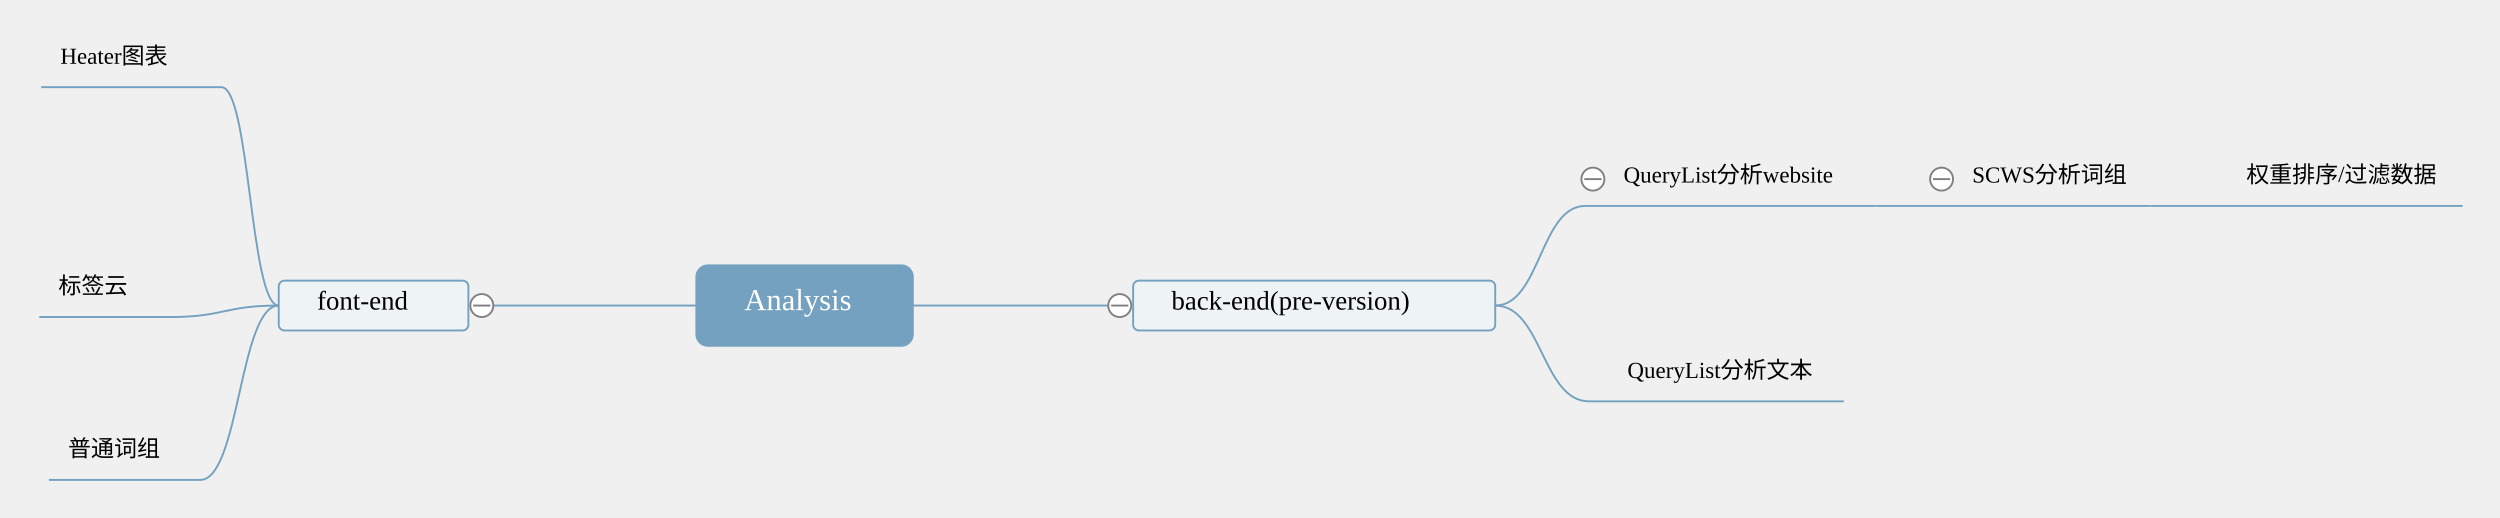
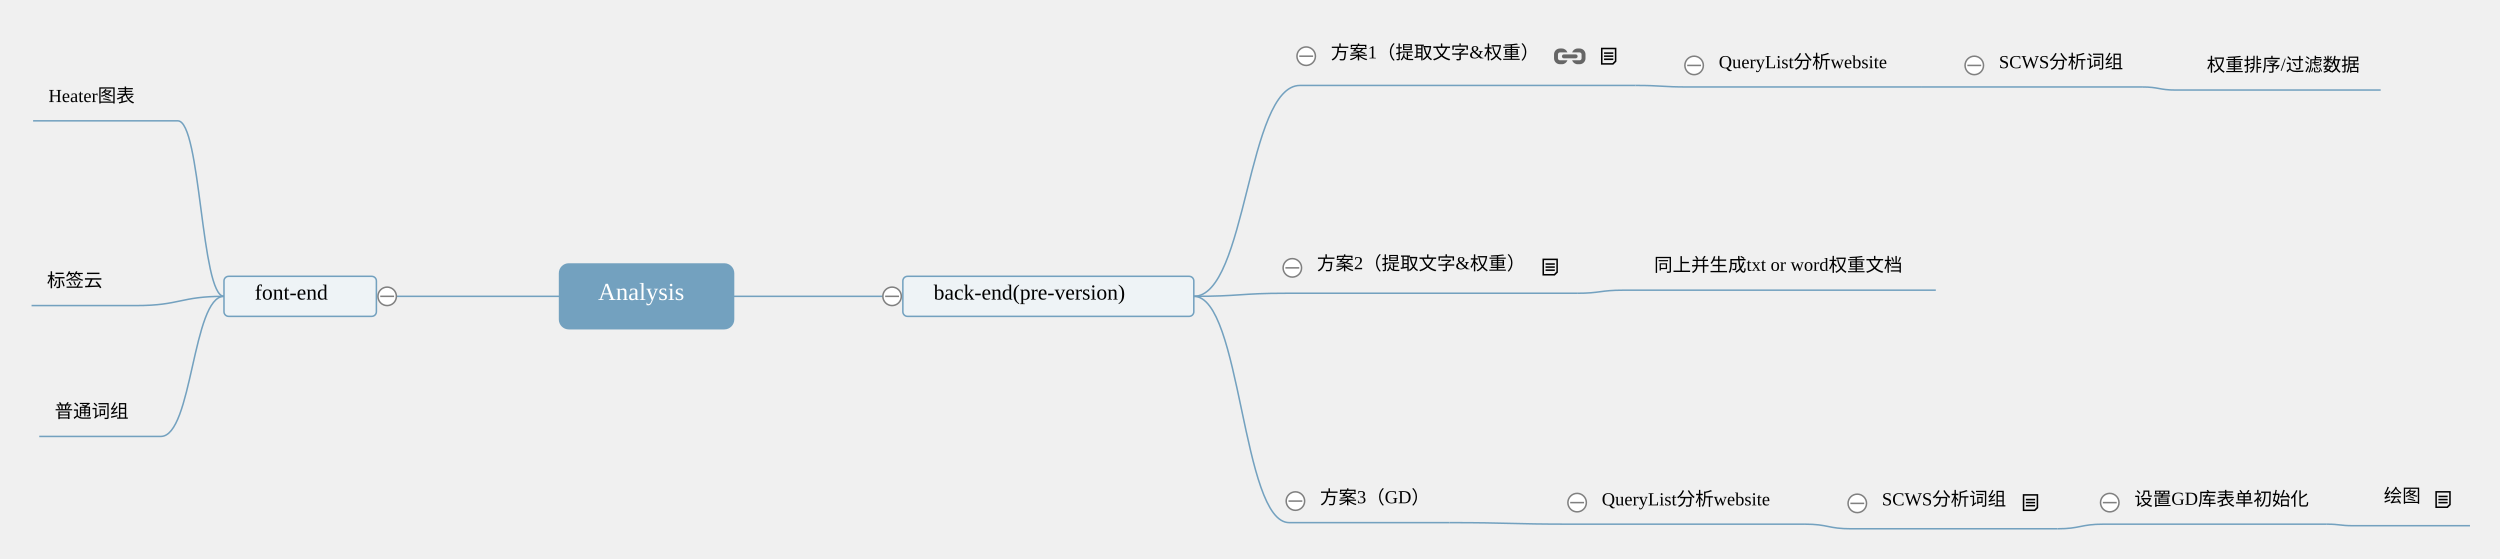
- <svg xmlns="http://www.w3.org/2000/svg" id="kity_svg_6" version="1.1" width="1305" height="270" style="background: rgb(251, 251, 251); visibility: visible;" viewBox="0 0 1305 270">
+ <svg xmlns="http://www.w3.org/2000/svg" xmlns:xlink="http://www.w3.org/1999/xlink" id="kity_svg_6" version="1.1" width="1624" height="363" style="background: rgb(251, 251, 251); visibility: visible;" viewBox="0 0 1624 363">
  <defs id="kity_defs_7">
    <linearGradient id="kity_linearGradient_17" x1="0" y1="0" x2="0" y2="1">
      <stop id="kity_stop_18" offset="0" stop-color="rgb(255, 255, 255)" />
      <stop id="kity_stop_19" offset="1" stop-color="rgb(204, 204, 204)" />
    </linearGradient>
    <marker id="kity_marker_2" orient="auto" refX="6" refY="0" viewBox="-7 -7 14 14" markerWidth="7" markerHeight="7" markerUnits="userSpaceOnUse">
      <path id="kity_path_3" fill="rgb(115, 161, 191)" stroke="none" d="M6,0A6,6,0,1,1,-6,0A6,6,0,1,1,6,0" />
    </marker>
  </defs>
  <g id="kity_g_8">
    <g id="minder1" text-rendering="optimize-speed">
      <g id="minder_connect_group1">
-         <path id="kity_path_31" fill="none" stroke="rgb(115, 161, 191)" stroke-width="1" d="M420,159.5A169.5,0,0,0,1,589.5,159.5" />
-         <path id="kity_path_39" fill="none" stroke="rgb(115, 161, 191)" stroke-width="1" d="M420,159.5A173.5,0,0,0,1,246.5,159.5" />
-         <path id="kity_path_47" fill="none" stroke="rgb(115, 161, 191)" stroke-width="1" d="M780.5,159.5C804,159.5,804,107.5,827.5,107.5L979.5,107.5" />
-         <path id="kity_path_87" fill="none" stroke="rgb(115, 161, 191)" stroke-width="1" d="M780.5,159.5C805,159.5,805,209.5,829.5,209.5L962.5,209.5" />
-         <path id="kity_path_96" fill="none" stroke="rgb(115, 161, 191)" stroke-width="1" d="M1122.5,107.5C1137.5,107.5,1137.5,107.5,1152.5,107.5L1285.5,107.5" />
-         <path id="kity_path_97" fill="none" stroke="rgb(115, 161, 191)" stroke-width="1" d="M979.5,107.5C994.5,107.5,994.5,107.5,1009.5,107.5L1122.5,107.5" />
-         <path id="kity_path_99" fill="none" stroke="rgb(115, 161, 191)" stroke-width="1" d="M145.5,159.5C130.5,159.5,130.5,45.5,115.5,45.5L21.5,45.5" />
-         <path id="kity_path_107" fill="none" stroke="rgb(115, 161, 191)" stroke-width="1" d="M145.5,159.5C117,159.5,117,165.5,88.5,165.5L20.5,165.5" />
-         <path id="kity_path_115" fill="none" stroke="rgb(115, 161, 191)" stroke-width="1" d="M145.5,159.5C125,159.5,125,250.5,104.5,250.5L25.5,250.5" />
+         <path id="kity_path_31" fill="none" stroke="rgb(115, 161, 191)" stroke-width="1" d="M420,192.5A164.5,0,0,0,1,584.5,192.5" />
+         <path id="kity_path_41" fill="none" stroke="rgb(115, 161, 191)" stroke-width="1" d="M420,192.5A173.5,0,0,0,1,246.5,192.5" />
+         <path id="kity_path_43" fill="none" stroke="rgb(115, 161, 191)" stroke-width="1" d="M145.5,192.5C130.5,192.5,130.5,78.5,115.5,78.5L21.5,78.5" />
+         <path id="kity_path_45" fill="none" stroke="rgb(115, 161, 191)" stroke-width="1" d="M145.5,192.5C117,192.5,117,198.5,88.5,198.5L20.5,198.5" />
+         <path id="kity_path_47" fill="none" stroke="rgb(115, 161, 191)" stroke-width="1" d="M145.5,192.5C125,192.5,125,283.5,104.5,283.5L25.5,283.5" />
+         <path id="kity_path_140" fill="none" stroke="rgb(115, 161, 191)" stroke-width="1" d="M775.5,192.5C806.5,192.5,806.5,339.5,837.5,339.5L941.5,339.5" />
+         <path id="kity_path_141" fill="none" stroke="rgb(115, 161, 191)" stroke-width="1" d="M775.5,192.5C810,192.5,810,55.5,844.5,55.5L1062.5,55.5" />
+         <path id="kity_path_173" fill="none" stroke="rgb(115, 161, 191)" stroke-width="1" d="M775.5,192.5C805.5,192.5,805.5,190.5,835.5,190.5L1024.5,190.5" />
+         <path id="kity_path_180" fill="none" stroke="rgb(115, 161, 191)" stroke-width="1" d="M1391.5,56.5C1402.5,56.5,1402.5,58.5,1413.5,58.5L1546.5,58.5" />
+         <path id="kity_path_181" fill="none" stroke="rgb(115, 161, 191)" stroke-width="1" d="M1248.5,56.5C1263.5,56.5,1263.5,56.5,1278.5,56.5L1391.5,56.5" />
+         <path id="kity_path_182" fill="none" stroke="rgb(115, 161, 191)" stroke-width="1" d="M1062.5,55.5C1079.5,55.5,1079.5,56.5,1096.5,56.5L1248.5,56.5" />
+         <path id="kity_path_185" fill="none" stroke="rgb(115, 161, 191)" stroke-width="1" d="M941.5,339.5C981,339.5,981,340.5,1020.5,340.5L1172.5,340.5" />
+         <path id="kity_path_188" fill="none" stroke="rgb(115, 161, 191)" stroke-width="1" d="M1024.5,190.5C1039.5,190.5,1039.5,188.5,1054.5,188.5L1257.5,188.5" />
+         <path id="kity_path_200" fill="none" stroke="rgb(115, 161, 191)" stroke-width="1" d="M1336.5,343.5C1351.5,343.5,1351.5,340.5,1366.5,340.5L1511.5,340.5" />
+         <path id="kity_path_201" fill="none" stroke="rgb(115, 161, 191)" stroke-width="1" d="M1172.5,340.5C1187.5,340.5,1187.5,343.5,1202.5,343.5L1336.5,343.5" />
+         <path id="kity_path_225" fill="none" stroke="rgb(115, 161, 191)" stroke-width="1" d="M1511.5,340.5C1520,340.5,1520,341.5,1528.5,341.5L1604.5,341.5" />
      </g>
      <g id="minder_node1">
-         <path id="node_outline1" fill="rgb(115, 161, 191)" stroke="rgb(115, 161, 191)" d="M369.5,139.5h101a5,5,0,0,1,5,5v30a5,5,0,0,1,-5,5h-101a5,5,0,0,1,-5,-5v-30a5,5,0,0,1,5,-5z" stroke-width="3" />
+         <path id="node_outline1" fill="rgb(115, 161, 191)" stroke="rgb(115, 161, 191)" d="M369.5,172.5h101a5,5,0,0,1,5,5v30a5,5,0,0,1,-5,5h-101a5,5,0,0,1,-5,-5v-30a5,5,0,0,1,5,-5z" stroke-width="3" />
        <g id="node_text1" fill="white">
-           <text id="kity_text_22" text-rendering="inherit" font-size="16" dy=".8em" y="149.1" x="388.5">Analysis</text>
+           <text id="kity_text_22" text-rendering="inherit" font-size="16" dy=".8em" y="182.1" x="388.5">Analysis</text>
+         </g>
+       </g>
+       <g id="kity_g_14" display="none">
+         <path id="kity_path_15" fill="rgba(0, 92, 153, 0.5)" stroke="none" d="M820.5,122.5h78v15h-78z" />
+         <path id="kity_path_16" fill="none" stroke="rgb(0, 76, 128)" d="M820.5,137.5L898.5,137.5" stroke-width="1" />
+       </g>
+       <g id="minder_node2" opacity="1">
+         <g id="node_expander5" style="cursor: pointer;">
+           <path id="kity_path_88" fill="white" stroke="gray" d="M585.5,192.5A6,6,0,1,1,573.5,192.5A6,6,0,1,1,585.5,192.5" />
+           <path id="kity_path_89" fill="none" stroke="gray" d="M575,192.5L584,192.5" />
+         </g>
+         <path id="node_outline6" fill="rgb(238, 243, 246)" stroke="rgb(115, 161, 191)" d="M589.5,179.5h183a3,3,0,0,1,3,3v20a3,3,0,0,1,-3,3h-183a3,3,0,0,1,-3,-3v-20a3,3,0,0,1,3,-3z" stroke-width="1" />
+         <g id="node_text6" fill="black">
+           <text id="kity_text_57" text-rendering="inherit" font-size="14" dy=".8em" y="183.4" x="606.5">back-end(pre-version)</text>
+         </g>
+       </g>
+       <g id="minder_node7">
+         <g id="node_expander9" style="cursor: pointer;">
+           <path id="kity_path_100" fill="white" stroke="gray" d="M257.5,192.5A6,6,0,1,1,245.5,192.5A6,6,0,1,1,257.5,192.5" />
+           <path id="kity_path_101" fill="none" stroke="gray" d="M247,192.5L256,192.5" />
+         </g>
+         <path id="node_outline10" fill="rgb(238, 243, 246)" stroke="rgb(115, 161, 191)" d="M148.5,179.5h93a3,3,0,0,1,3,3v20a3,3,0,0,1,-3,3h-93a3,3,0,0,1,-3,-3v-20a3,3,0,0,1,3,-3z" stroke-width="1" />
+         <g id="node_text10" fill="black">
+           <text id="kity_text_65" text-rendering="inherit" font-size="14" dy=".8em" y="183.4" x="165.5">font-end</text>
+         </g>
+       </g>
+       <g id="minder_node8">
+         <g id="node_expander6" style="cursor: pointer;" display="none">
+           <path id="kity_path_91" fill="white" stroke="gray" d="M117.5,64.5A6,6,0,1,1,105.5,64.5A6,6,0,1,1,117.5,64.5" />
+           <path id="kity_path_92" fill="none" stroke="gray" />
+         </g>
+         <path id="node_outline7" fill="none" stroke="none" d="M26.5,53.5h74a5,5,0,0,1,5,5v12a5,5,0,0,1,-5,5h-74a5,5,0,0,1,-5,-5v-12a5,5,0,0,1,5,-5z" />
+         <g id="node_text7" fill="black">
+           <text id="kity_text_59" text-rendering="inherit" font-size="12" dy=".8em" y="56.7" x="31.5">Heater图表</text>
+         </g>
+       </g>
+       <g id="minder_node9">
+         <g id="node_expander7" style="cursor: pointer;" display="none">
+           <path id="kity_path_94" fill="white" stroke="gray" d="M90.5,184.5A6,6,0,1,1,78.5,184.5A6,6,0,1,1,90.5,184.5" />
+           <path id="kity_path_95" fill="none" stroke="gray" />
+         </g>
+         <path id="node_outline8" fill="none" stroke="none" d="M25.5,173.5h48a5,5,0,0,1,5,5v12a5,5,0,0,1,-5,5h-48a5,5,0,0,1,-5,-5v-12a5,5,0,0,1,5,-5z" />
+         <g id="node_text8" fill="black">
+           <text id="kity_text_61" text-rendering="inherit" font-size="12" dy=".8em" y="176.7" x="30.5">标签云</text>
+         </g>
+       </g>
+       <g id="minder_node10">
+         <g id="node_expander8" style="cursor: pointer;" display="none">
+           <path id="kity_path_97" fill="white" stroke="gray" d="M106.5,269.5A6,6,0,1,1,94.5,269.5A6,6,0,1,1,106.5,269.5" />
+           <path id="kity_path_98" fill="none" stroke="gray" />
+         </g>
+         <path id="node_outline9" fill="none" stroke="none" d="M30.5,258.5h59a5,5,0,0,1,5,5v12a5,5,0,0,1,-5,5h-59a5,5,0,0,1,-5,-5v-12a5,5,0,0,1,5,-5z" />
+         <g id="node_text9" fill="black">
+           <text id="kity_text_63" text-rendering="inherit" font-size="12" dy=".8em" y="261.7" x="35.5">普通词组</text>
        </g>
      </g>
      <g id="kity_g_12" display="none">
-         <path id="kity_path_13" fill="none" stroke="none" d="M388.5,159.5h0v0h0z" />
-       </g>
-       <g id="kity_g_14" display="none">
-         <path id="kity_path_15" fill="none" stroke="none" d="M388.5,159.5h0v0h0z" />
-         <path id="kity_path_16" fill="none" stroke="none" />
-       </g>
-       <g id="minder_node2" opacity="1">
+         <path id="kity_path_13" fill="none" stroke="rgb(66, 94, 112)" d="M825.5,142.5h68a5,5,0,0,1,5,5v12a5,5,0,0,1,-5,5h-68a5,5,0,0,1,-5,-5v-12a5,5,0,0,1,5,-5z" stroke-width="5" />
+       </g>
+       <g id="minder_node11" opacity="1">
+         <g id="node_expander10" style="cursor: pointer;">
+           <path id="kity_path_108" fill="white" stroke="gray" d="M847.5,325.5A6,6,0,1,1,835.5,325.5A6,6,0,1,1,847.5,325.5" />
+           <path id="kity_path_109" fill="none" stroke="gray" d="M837,325.5L846,325.5" />
+         </g>
+         <path id="node_outline11" fill="none" stroke="none" d="M852.5,314.5h84a5,5,0,0,1,5,5v12a5,5,0,0,1,-5,5h-84a5,5,0,0,1,-5,-5v-12a5,5,0,0,1,5,-5z" stroke-width="3" />
+         <g id="node_text11" fill="black">
+           <text id="kity_text_105" text-rendering="inherit" font-size="12" dy=".8em" y="317.7" x="857.5">方案3（GD）</text>
+         </g>
+       </g>
+       <g id="minder_node6" opacity="1">
+         <g id="node_expander4" style="cursor: pointer;">
+           <path id="kity_path_85" fill="white" stroke="gray" d="M854.5,36.5A6,6,0,1,1,842.5,36.5A6,6,0,1,1,854.5,36.5" />
+           <path id="kity_path_86" fill="none" stroke="gray" d="M844,36.5L853,36.5" />
+         </g>
+         <path id="node_outline5" fill="none" stroke="none" d="M859.5,20.5h198a5,5,0,0,1,5,5v22a5,5,0,0,1,-5,5h-198a5,5,0,0,1,-5,-5v-22a5,5,0,0,1,5,-5z" stroke-width="3" />
+         <g id="node_text5" fill="black">
+           <text id="kity_text_55" text-rendering="inherit" font-size="12" dy=".8em" y="28.7" x="864.5">方案1（提取文字&amp;权重）</text>
+         </g>
+         <a id="kity_a_122" xlink:href="https://www.jasondavies.com/wordcloud/" target="_blank" xlink:title="https://www.jasondavies.com/wordcloud/" style="cursor: pointer;">
+           <path id="kity_path_124" fill="rgba(255, 255, 255, 0)" stroke="none" d="M1011.5,25.5h16a4,4,0,0,1,4,4v14a4,4,0,0,1,-4,4h-16a4,4,0,0,1,-4,-4v-14a4,4,0,0,1,4,-4z" />
+           <path id="kity_path_123" fill="#666" stroke="none" d="M1026.114,41.724h-1.278c-1.668,0,-3.07,-1.07,-3.599,-2.556h4.877c0.707,0,1.278,-0.571,1.278,-1.278V35.334c0,-0.707,-0.571,-1.278,-1.278,-1.278h-4.877C1021.766,32.571,1023.168,31.5,1024.836,31.5h1.278c2.116,0,3.834,1.716,3.834,3.834V37.89C1029.948,40.008,1028.23,41.724,1026.114,41.724zM1014.612,36.612c0,-0.707,0.573,-1.278,1.278,-1.278h7.668c0.707,0,1.278,0.571,1.278,1.278S1024.265,37.89,1023.558,37.89H1015.89C1015.185,37.89,1014.612,37.319,1014.612,36.612zM1012.056,35.334V37.89c0,0.707,0.573,1.278,1.278,1.278h4.877c-0.528,1.486,-1.932,2.556,-3.599,2.556H1013.334C1011.216,41.724,1009.5,40.008,1009.5,37.89V35.334C1009.5,33.216,1011.216,31.5,1013.334,31.5h1.278c1.667,0,3.071,1.071,3.599,2.556H1013.334C1012.629,34.056,1012.056,34.627,1012.056,35.334z" />
+         </a>
+         <g id="kity_g_125" style="cursor: pointer;">
+           <path id="kity_path_126" fill="none" stroke="none" d="M1039,28h12a2,2,0,0,1,2,2v13a2,2,0,0,1,-2,2h-12a2,2,0,0,1,-2,-2v-13a2,2,0,0,1,2,-2z" />
+           <path id="kity_path_127" fill="black" stroke="none" d="M1048,39H1042V38h6L1048,39L1048,39zM1048,37H1042V36h6V37zM1048,35H1042V34h6V35zM1047.5,41H1041V32h8v7.5M1048,42l2,-2V31H1040v11" />
+         </g>
+       </g>
+       <g id="minder_node16" opacity="1">
+         <g id="node_expander15" style="cursor: pointer;">
+           <path id="kity_path_178" fill="white" stroke="gray" d="M845.5,174A6,6,0,1,1,833.5,174A6,6,0,1,1,845.5,174" />
+           <path id="kity_path_179" fill="none" stroke="gray" d="M835,174L844,174" />
+         </g>
+         <path id="node_outline16" fill="none" stroke="none" d="M850.5,160.5h169a5,5,0,0,1,5,5v17a5,5,0,0,1,-5,5h-169a5,5,0,0,1,-5,-5v-17a5,5,0,0,1,5,-5z" stroke-width="3" />
+         <g id="node_text16" fill="black">
+           <text id="kity_text_175" text-rendering="inherit" font-size="12" dy=".8em" y="165.7" x="855.5">方案2（提取文字&amp;权重）</text>
+         </g>
+         <g id="kity_g_195" style="cursor: pointer;">
+           <path id="kity_path_196" fill="none" stroke="none" d="M1001,165h12a2,2,0,0,1,2,2v13a2,2,0,0,1,-2,2h-12a2,2,0,0,1,-2,-2v-13a2,2,0,0,1,2,-2z" />
+           <path id="kity_path_197" fill="black" stroke="none" d="M1010,176H1004V175h6L1010,176L1010,176zM1010,174H1004V173h6V174zM1010,172H1004V171h6V172zM1009.5,178H1003V169h8v7.5M1010,179l2,-2V168H1002v11" />
+         </g>
+       </g>
+       <g id="minder_node15" opacity="1">
+         <g id="node_expander14" style="cursor: pointer;" display="none">
+           <path id="kity_path_164" fill="white" stroke="gray" d="M1423.5,44.5A6,6,0,1,1,1411.5,44.5A6,6,0,1,1,1423.5,44.5" />
+           <path id="kity_path_165" fill="none" stroke="gray" />
+         </g>
+         <path id="node_outline15" fill="none" stroke="none" d="M1428.5,33.5h113a5,5,0,0,1,5,5v12a5,5,0,0,1,-5,5h-113a5,5,0,0,1,-5,-5v-12a5,5,0,0,1,5,-5z" stroke-width="3" />
+         <g id="node_text15" fill="black">
+           <text id="kity_text_161" text-rendering="inherit" font-size="12" dy=".8em" y="36.7" x="1433.5">权重排序/过滤数据</text>
+         </g>
+       </g>
+       <g id="minder_node14">
+         <g id="node_expander13" style="cursor: pointer;">
+           <path id="kity_path_156" fill="white" stroke="gray" d="M1288.5,42.5A6,6,0,1,1,1276.5,42.5A6,6,0,1,1,1288.5,42.5" />
+           <path id="kity_path_157" fill="none" stroke="gray" d="M1278,42.5L1287,42.5" />
+         </g>
+         <path id="node_outline14" fill="none" stroke="none" d="M1293.5,31.5h93a5,5,0,0,1,5,5v12a5,5,0,0,1,-5,5h-93a5,5,0,0,1,-5,-5v-12a5,5,0,0,1,5,-5z" stroke-width="3" />
+         <g id="node_text14" fill="black">
+           <text id="kity_text_153" text-rendering="inherit" font-size="12" dy=".8em" y="34.7" x="1298.5">SCWS分析词组</text>
+         </g>
+       </g>
+       <g id="minder_node13" opacity="1">
+         <g id="node_expander12" style="cursor: pointer;">
+           <path id="kity_path_148" fill="white" stroke="gray" d="M1106.5,42.5A6,6,0,1,1,1094.5,42.5A6,6,0,1,1,1106.5,42.5" />
+           <path id="kity_path_149" fill="none" stroke="gray" d="M1096,42.5L1105,42.5" />
+         </g>
+         <path id="node_outline13" fill="none" stroke="none" d="M1111.5,31.5h132a5,5,0,0,1,5,5v12a5,5,0,0,1,-5,5h-132a5,5,0,0,1,-5,-5v-12a5,5,0,0,1,5,-5z" stroke-width="3" />
+         <g id="node_text13" fill="black">
+           <text id="kity_text_145" text-rendering="inherit" font-size="12" dy=".8em" y="34.7" x="1116.5">QueryList分析website</text>
+         </g>
+       </g>
+       <g id="minder_node3" opacity="1">
+         <g id="node_expander3" style="cursor: pointer;">
+           <path id="kity_path_82" fill="white" stroke="gray" d="M1030.5,326.5A6,6,0,1,1,1018.5,326.5A6,6,0,1,1,1030.5,326.5" />
+           <path id="kity_path_83" fill="none" stroke="gray" d="M1020,326.5L1029,326.5" />
+         </g>
+         <path id="node_outline4" fill="none" stroke="none" d="M1035.5,315.5h132a5,5,0,0,1,5,5v12a5,5,0,0,1,-5,5h-132a5,5,0,0,1,-5,-5v-12a5,5,0,0,1,5,-5z" stroke-width="3" />
+         <g id="node_text4" fill="black">
+           <text id="kity_text_53" text-rendering="inherit" font-size="12" dy=".8em" y="318.7" x="1040.5">QueryList分析website</text>
+         </g>
+       </g>
+       <g id="minder_node17">
+         <g id="node_expander16" style="cursor: pointer;" display="none">
+           <path id="kity_path_193" fill="white" stroke="gray" d="M1064.5,174.5A6,6,0,1,1,1052.5,174.5A6,6,0,1,1,1064.5,174.5" />
+           <path id="kity_path_194" fill="none" stroke="gray" />
+         </g>
+         <path id="node_outline17" fill="none" stroke="none" d="M1069.5,163.5h183a5,5,0,0,1,5,5v12a5,5,0,0,1,-5,5h-183a5,5,0,0,1,-5,-5v-12a5,5,0,0,1,5,-5z" stroke-width="3" />
+         <g id="node_text17" fill="black">
+           <text id="kity_text_190" text-rendering="inherit" font-size="12" dy=".8em" y="166.7" x="1074.5">同上并生成txt or word权重文档</text>
+         </g>
+       </g>
+       <g id="minder_node5" opacity="1">
        <g id="node_expander1" style="cursor: pointer;">
-           <path id="kity_path_36" fill="white" stroke="gray" d="M590.5,159.5A6,6,0,1,1,578.5,159.5A6,6,0,1,1,590.5,159.5" />
-           <path id="kity_path_37" fill="none" stroke="gray" d="M580,159.5L589,159.5" />
-         </g>
-         <path id="node_outline2" fill="rgb(238, 243, 246)" stroke="rgb(115, 161, 191)" d="M594.5,146.5h183a3,3,0,0,1,3,3v20a3,3,0,0,1,-3,3h-183a3,3,0,0,1,-3,-3v-20a3,3,0,0,1,3,-3z" stroke-width="1" />
+           <path id="kity_path_76" fill="white" stroke="gray" d="M1376.5,326.5A6,6,0,1,1,1364.5,326.5A6,6,0,1,1,1376.5,326.5" />
+           <path id="kity_path_77" fill="none" stroke="gray" d="M1366,326.5L1375,326.5" />
+         </g>
+         <path id="node_outline2" fill="none" stroke="none" d="M1381.5,315.5h125a5,5,0,0,1,5,5v12a5,5,0,0,1,-5,5h-125a5,5,0,0,1,-5,-5v-12a5,5,0,0,1,5,-5z" stroke-width="3" />
        <g id="node_text2" fill="black">
-           <text id="kity_text_33" text-rendering="inherit" font-size="14" dy=".8em" y="150.4" x="611.5">back-end(pre-version)</text>
-         </g>
-       </g>
-       <g id="minder_node3">
+           <text id="kity_text_49" text-rendering="inherit" font-size="12" dy=".8em" y="318.7" x="1386.5">设置GD库表单初始化</text>
+         </g>
+       </g>
+       <g id="minder_node4">
        <g id="node_expander2" style="cursor: pointer;">
-           <path id="kity_path_44" fill="white" stroke="gray" d="M257.5,159.5A6,6,0,1,1,245.5,159.5A6,6,0,1,1,257.5,159.5" />
-           <path id="kity_path_45" fill="none" stroke="gray" d="M247,159.5L256,159.5" />
-         </g>
-         <path id="node_outline3" fill="rgb(238, 243, 246)" stroke="rgb(115, 161, 191)" d="M148.5,146.5h93a3,3,0,0,1,3,3v20a3,3,0,0,1,-3,3h-93a3,3,0,0,1,-3,-3v-20a3,3,0,0,1,3,-3z" stroke-width="1" />
+           <path id="kity_path_79" fill="white" stroke="gray" d="M1212.5,327A6,6,0,1,1,1200.5,327A6,6,0,1,1,1212.5,327" />
+           <path id="kity_path_80" fill="none" stroke="gray" d="M1202,327L1211,327" />
+         </g>
+         <path id="node_outline3" fill="none" stroke="none" d="M1217.5,313.5h114a5,5,0,0,1,5,5v17a5,5,0,0,1,-5,5h-114a5,5,0,0,1,-5,-5v-17a5,5,0,0,1,5,-5z" stroke-width="3" />
        <g id="node_text3" fill="black">
-           <text id="kity_text_41" text-rendering="inherit" font-size="14" dy=".8em" y="150.4" x="165.5">font-end</text>
-         </g>
-       </g>
-       <g id="minder_node4" opacity="1">
-         <g id="node_expander3" style="cursor: pointer;">
-           <path id="kity_path_52" fill="white" stroke="gray" d="M837.5,93.5A6,6,0,1,1,825.5,93.5A6,6,0,1,1,837.5,93.5" />
-           <path id="kity_path_53" fill="none" stroke="gray" d="M827,93.5L836,93.5" />
-         </g>
-         <path id="node_outline4" fill="none" stroke="none" d="M842.5,82.5h132a5,5,0,0,1,5,5v12a5,5,0,0,1,-5,5h-132a5,5,0,0,1,-5,-5v-12a5,5,0,0,1,5,-5z" stroke-width="3" />
-         <g id="node_text4" fill="black">
-           <text id="kity_text_49" text-rendering="inherit" font-size="12" dy=".8em" y="85.7" x="847.5">QueryList分析website</text>
-         </g>
-       </g>
-       <g id="minder_node9" opacity="1">
-         <g id="node_expander8" style="cursor: pointer;" display="none">
-           <path id="kity_path_92" fill="white" stroke="gray" d="M839.5,195.5A6,6,0,1,1,827.5,195.5A6,6,0,1,1,839.5,195.5" />
-           <path id="kity_path_93" fill="none" stroke="gray" />
-         </g>
-         <path id="node_outline9" fill="none" stroke="none" d="M844.5,184.5h113a5,5,0,0,1,5,5v12a5,5,0,0,1,-5,5h-113a5,5,0,0,1,-5,-5v-12a5,5,0,0,1,5,-5z" stroke-width="3" />
-         <g id="node_text9" fill="black">
-           <text id="kity_text_89" text-rendering="inherit" font-size="12" dy=".8em" y="187.7" x="849.5">QueryList分析文本</text>
-         </g>
-       </g>
-       <g id="minder_node8">
-         <g id="node_expander7" style="cursor: pointer;" display="none">
-           <path id="kity_path_84" fill="white" stroke="gray" d="M1162.5,93.5A6,6,0,1,1,1150.5,93.5A6,6,0,1,1,1162.5,93.5" />
-           <path id="kity_path_85" fill="none" stroke="gray" />
-         </g>
-         <path id="node_outline8" fill="none" stroke="none" d="M1167.5,82.5h113a5,5,0,0,1,5,5v12a5,5,0,0,1,-5,5h-113a5,5,0,0,1,-5,-5v-12a5,5,0,0,1,5,-5z" stroke-width="3" />
-         <g id="node_text8" fill="black">
-           <text id="kity_text_81" text-rendering="inherit" font-size="12" dy=".8em" y="85.7" x="1172.5">权重排序/过滤数据</text>
-         </g>
-       </g>
-       <g id="minder_node7">
-         <g id="node_expander6" style="cursor: pointer;">
-           <path id="kity_path_76" fill="white" stroke="gray" d="M1019.5,93.5A6,6,0,1,1,1007.5,93.5A6,6,0,1,1,1019.5,93.5" />
-           <path id="kity_path_77" fill="none" stroke="gray" d="M1009,93.5L1018,93.5" />
-         </g>
-         <path id="node_outline7" fill="none" stroke="none" d="M1024.5,82.5h93a5,5,0,0,1,5,5v12a5,5,0,0,1,-5,5h-93a5,5,0,0,1,-5,-5v-12a5,5,0,0,1,5,-5z" stroke-width="3" />
-         <g id="node_text7" fill="black">
-           <text id="kity_text_73" text-rendering="inherit" font-size="12" dy=".8em" y="85.7" x="1029.5">SCWS分析词组</text>
-         </g>
-       </g>
-       <g id="minder_node10" opacity="1">
-         <g id="node_expander9" style="cursor: pointer;" display="none">
-           <path id="kity_path_104" fill="white" stroke="gray" d="M117.5,31.5A6,6,0,1,1,105.5,31.5A6,6,0,1,1,117.5,31.5" />
-           <path id="kity_path_105" fill="none" stroke="gray" />
-         </g>
-         <path id="node_outline10" fill="none" stroke="none" d="M26.5,20.5h74a5,5,0,0,1,5,5v12a5,5,0,0,1,-5,5h-74a5,5,0,0,1,-5,-5v-12a5,5,0,0,1,5,-5z" stroke-width="3" />
-         <g id="node_text10" fill="black">
-           <text id="kity_text_101" text-rendering="inherit" font-size="12" dy=".8em" y="23.7" x="31.5">Heater图表</text>
-         </g>
-       </g>
-       <g id="minder_node11" opacity="1">
-         <g id="node_expander10" style="cursor: pointer;" display="none">
-           <path id="kity_path_112" fill="white" stroke="gray" d="M90.5,151.5A6,6,0,1,1,78.5,151.5A6,6,0,1,1,90.5,151.5" />
-           <path id="kity_path_113" fill="none" stroke="gray" />
-         </g>
-         <path id="node_outline11" fill="none" stroke="none" d="M25.5,140.5h48a5,5,0,0,1,5,5v12a5,5,0,0,1,-5,5h-48a5,5,0,0,1,-5,-5v-12a5,5,0,0,1,5,-5z" stroke-width="3" />
-         <g id="node_text11" fill="black">
-           <text id="kity_text_109" text-rendering="inherit" font-size="12" dy=".8em" y="143.7" x="30.5">标签云</text>
-         </g>
-       </g>
-       <g id="minder_node12" opacity="1">
-         <g id="node_expander11" style="cursor: pointer;" display="none">
-           <path id="kity_path_120" fill="white" stroke="gray" d="M106.5,236.5A6,6,0,1,1,94.5,236.5A6,6,0,1,1,106.5,236.5" />
-           <path id="kity_path_121" fill="none" stroke="gray" />
-         </g>
-         <path id="node_outline12" fill="none" stroke="none" d="M30.5,225.5h59a5,5,0,0,1,5,5v12a5,5,0,0,1,-5,5h-59a5,5,0,0,1,-5,-5v-12a5,5,0,0,1,5,-5z" stroke-width="3" />
-         <g id="node_text12" fill="black">
-           <text id="kity_text_117" text-rendering="inherit" font-size="12" dy=".8em" y="228.7" x="35.5">普通词组</text>
+           <text id="kity_text_51" text-rendering="inherit" font-size="12" dy=".8em" y="318.7" x="1222.5">SCWS分析词组</text>
+         </g>
+         <g id="kity_g_210" style="cursor: pointer;">
+           <path id="kity_path_211" fill="none" stroke="none" d="M1313,318h12a2,2,0,0,1,2,2v13a2,2,0,0,1,-2,2h-12a2,2,0,0,1,-2,-2v-13a2,2,0,0,1,2,-2z" />
+           <path id="kity_path_212" fill="black" stroke="none" d="M1322,329H1316V328h6L1322,329L1322,329zM1322,327H1316V326h6V327zM1322,325H1316V324h6V325zM1321.5,331H1315V322h8v7.5M1322,332l2,-2V321H1314v11" />
+         </g>
+       </g>
+       <g id="minder_node19" opacity="1">
+         <g id="node_expander18" style="cursor: pointer;" display="none">
+           <path id="kity_path_219" fill="white" stroke="gray" d="M1538.5,325A6,6,0,1,1,1526.5,325A6,6,0,1,1,1538.5,325" />
+           <path id="kity_path_220" fill="none" stroke="gray" />
+         </g>
+         <path id="node_outline19" fill="none" stroke="none" d="M1543.5,311.5h56a5,5,0,0,1,5,5v17a5,5,0,0,1,-5,5h-56a5,5,0,0,1,-5,-5v-17a5,5,0,0,1,5,-5z" stroke-width="3" />
+         <g id="node_text19" fill="black">
+           <text id="kity_text_216" text-rendering="inherit" font-size="12" dy=".8em" y="316.7" x="1548.5">绘图</text>
+         </g>
+         <g id="kity_g_221" style="cursor: pointer;">
+           <path id="kity_path_222" fill="none" stroke="none" d="M1581,316h12a2,2,0,0,1,2,2v13a2,2,0,0,1,-2,2h-12a2,2,0,0,1,-2,-2v-13a2,2,0,0,1,2,-2z" />
+           <path id="kity_path_223" fill="black" stroke="none" d="M1590,327H1584V326h6L1590,327L1590,327zM1590,325H1584V324h6V325zM1590,323H1584V322h6V323zM1589.5,329H1583V320h8v7.5M1590,330l2,-2V319H1582v11" />
        </g>
      </g>
    </g>
  </g>
</svg>
